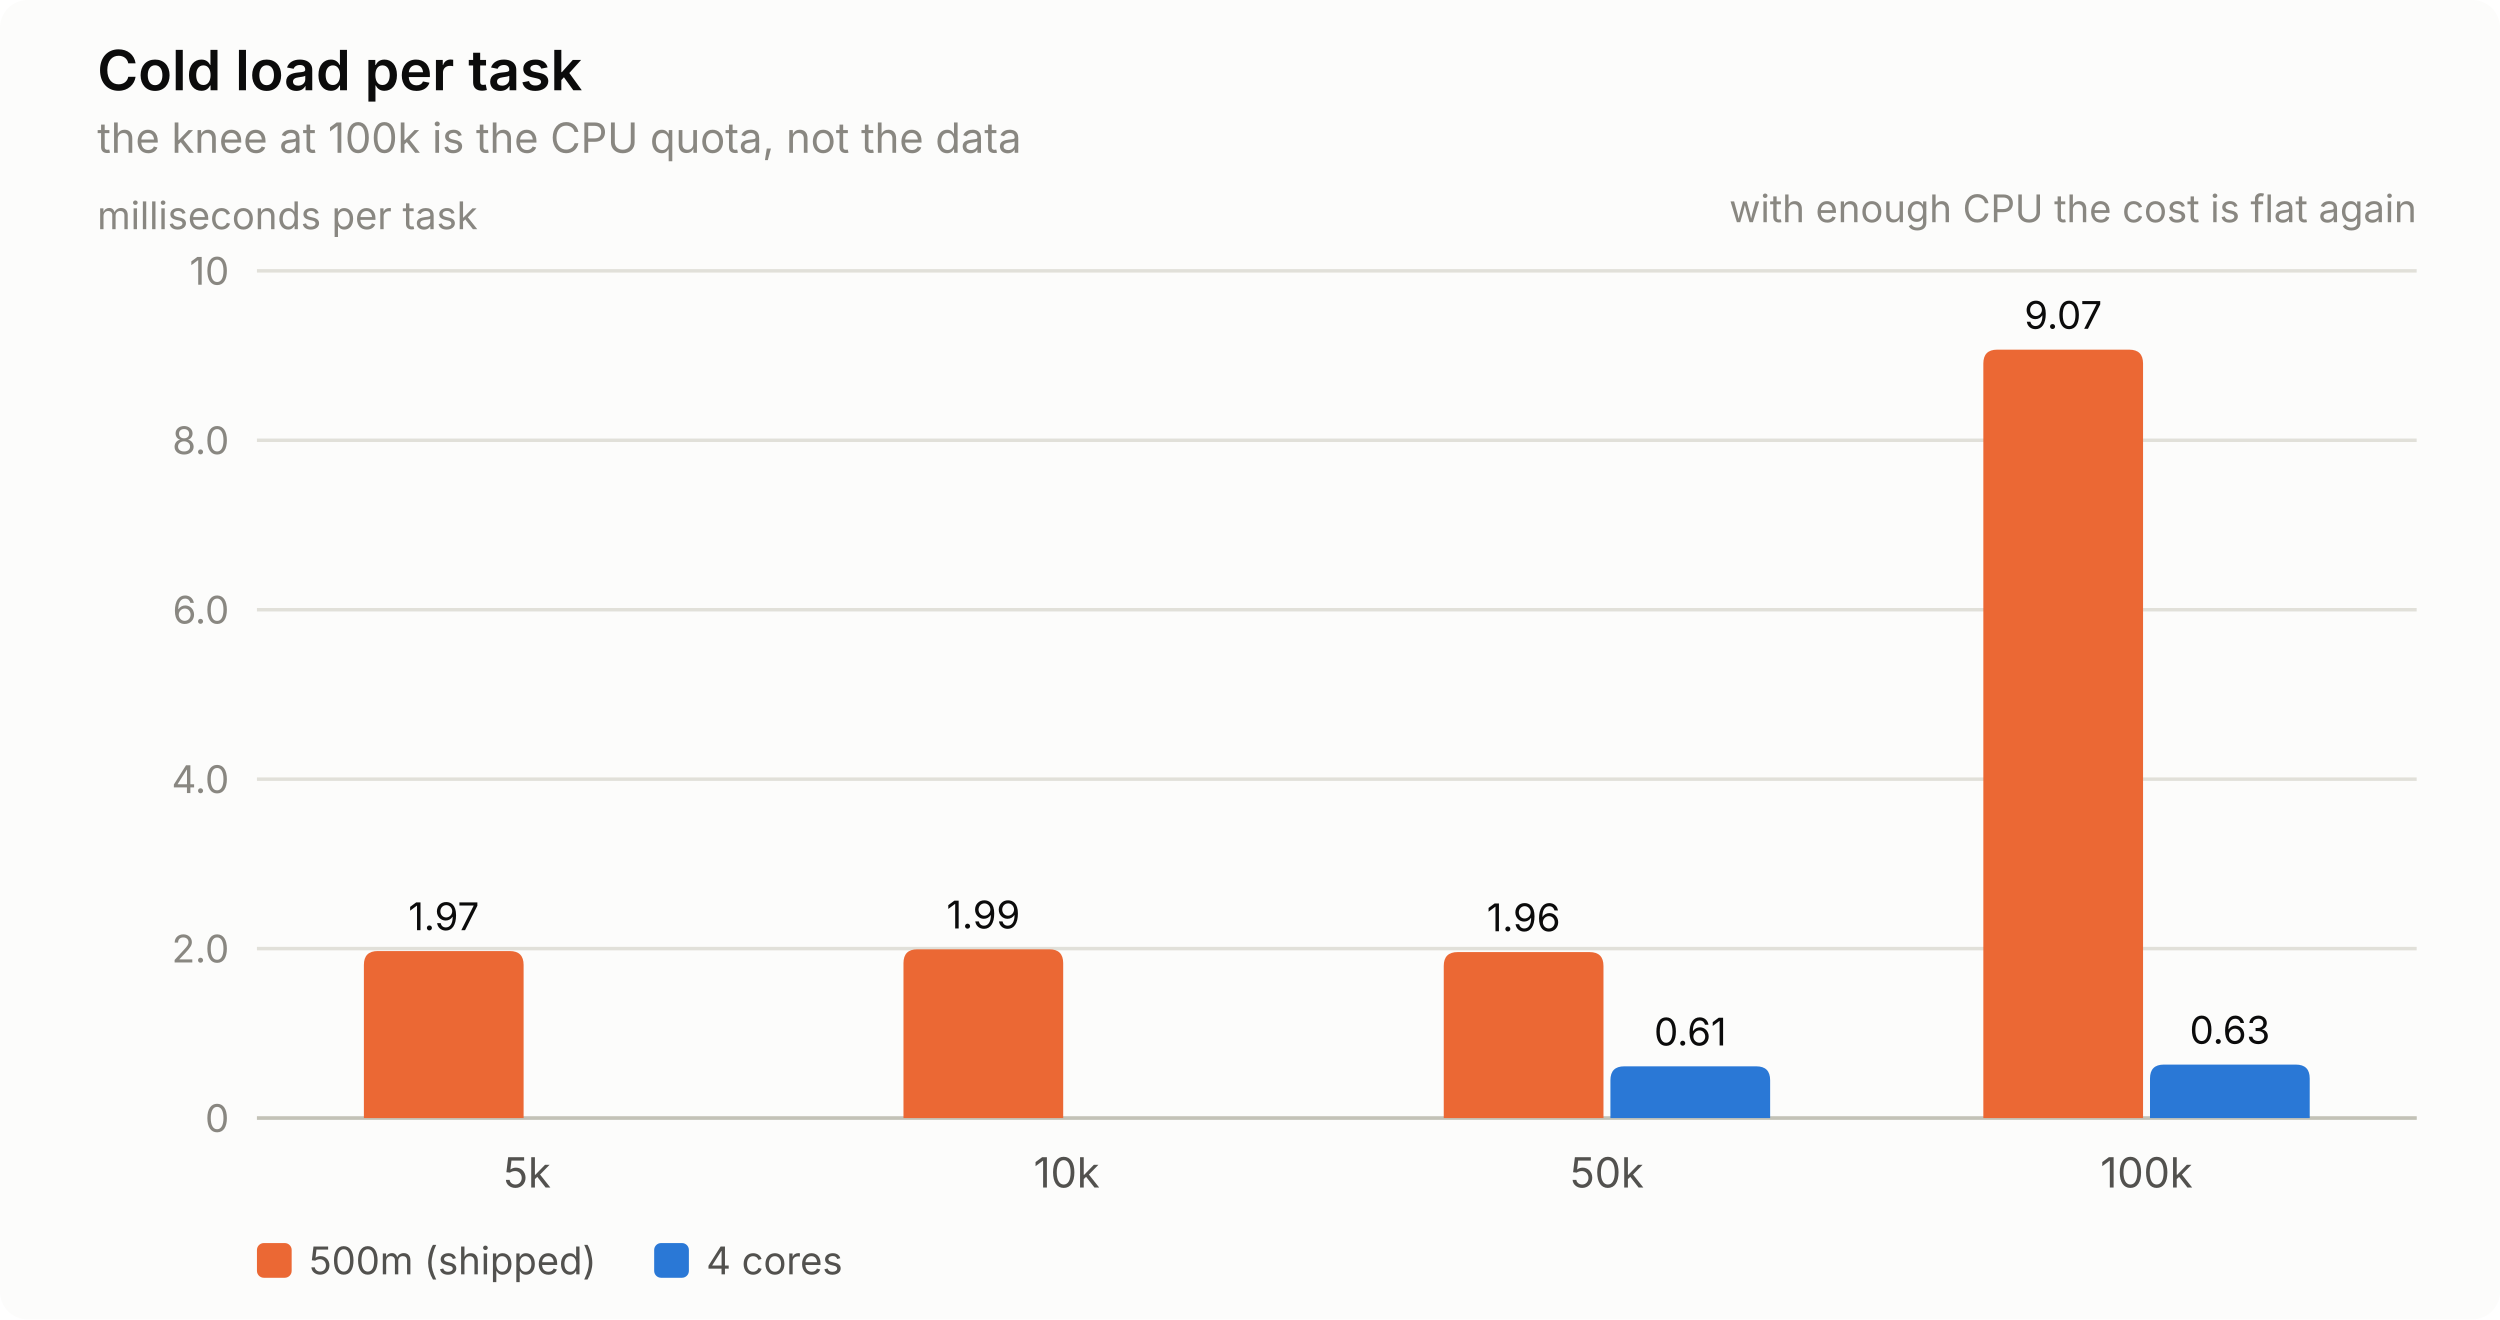
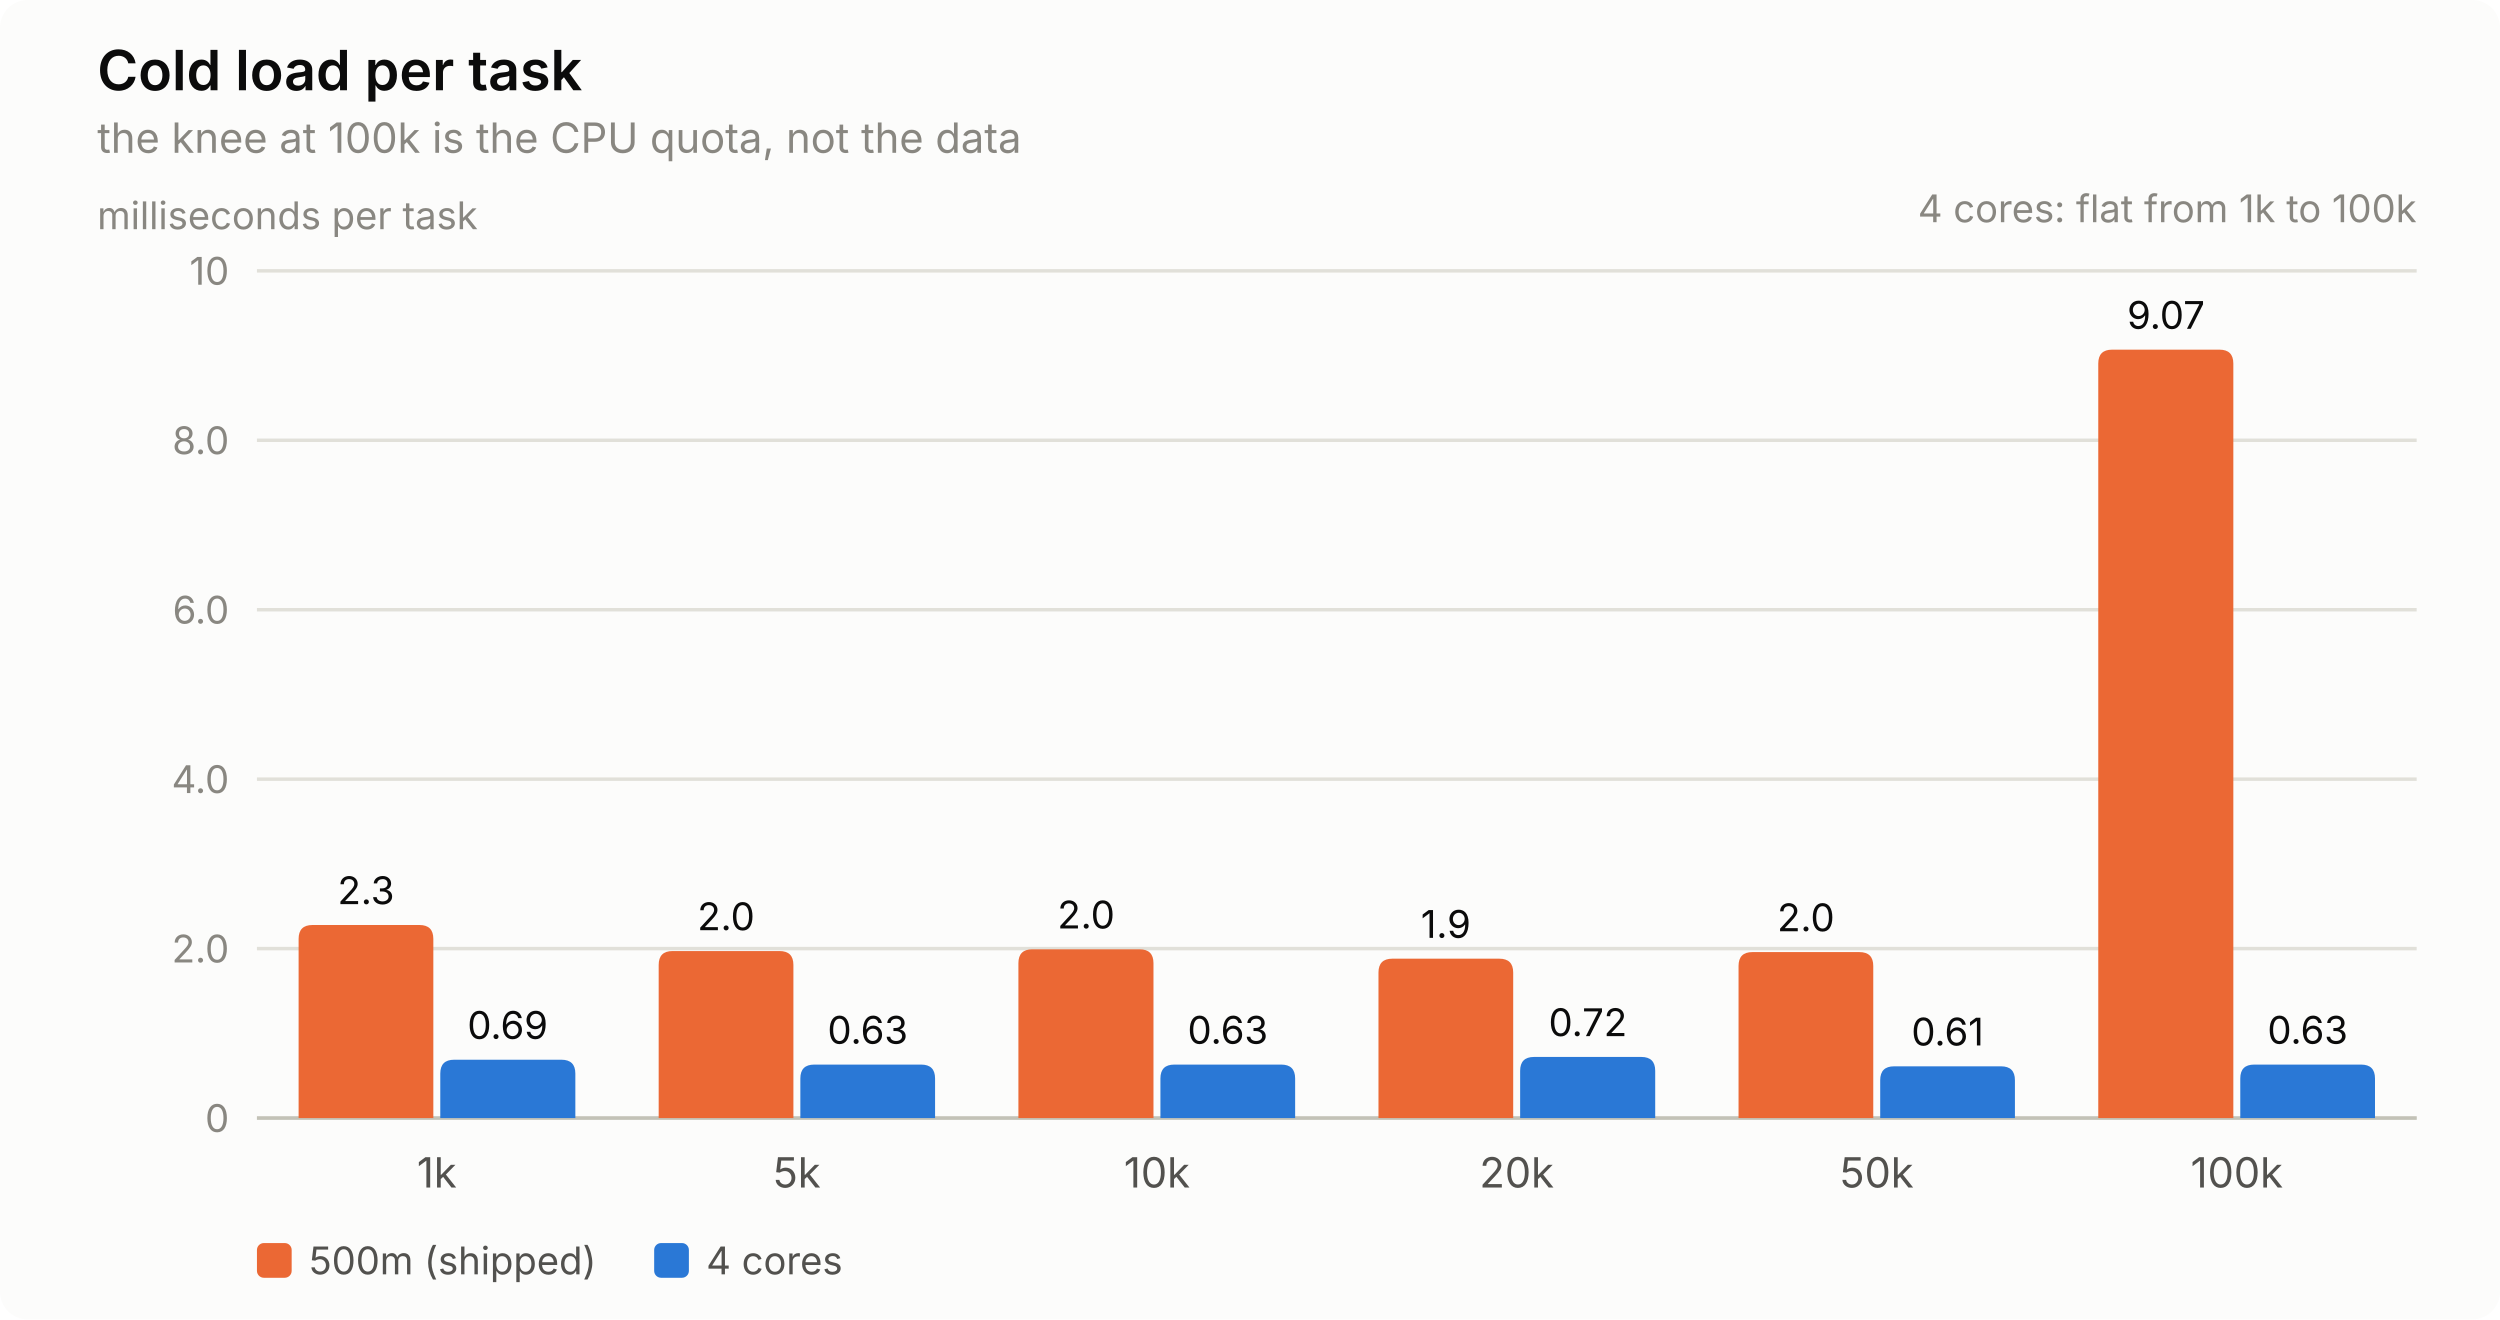
<svg xmlns="http://www.w3.org/2000/svg" viewBox="0 0 720 380" width="720" height="380" role="img">
  <rect width="720" height="380" fill="#fcfcfb" rx="8" />
  <text x="28" y="26" font-family="system-ui,-apple-system,'Segoe UI',sans-serif" font-size="16" font-weight="600" fill="#0b0b0b">Cold load per task</text>
  <text x="28" y="44" font-family="system-ui,-apple-system,'Segoe UI',sans-serif" font-size="12" fill="#898781">the knee at 100k is the CPU quota, not the data</text>
  <line x1="74" y1="322.0" x2="696" y2="322.0" stroke="#e1e0d9" stroke-width="1" />
  <text x="66" y="326.0" text-anchor="end" font-family="system-ui,-apple-system,'Segoe UI',sans-serif" font-size="11" fill="#898781" font-variant-numeric="tabular-nums">0</text>
  <line x1="74" y1="273.2" x2="696" y2="273.2" stroke="#e1e0d9" stroke-width="1" />
  <text x="66" y="277.2" text-anchor="end" font-family="system-ui,-apple-system,'Segoe UI',sans-serif" font-size="11" fill="#898781" font-variant-numeric="tabular-nums">2.0</text>
  <line x1="74" y1="224.4" x2="696" y2="224.4" stroke="#e1e0d9" stroke-width="1" />
  <text x="66" y="228.4" text-anchor="end" font-family="system-ui,-apple-system,'Segoe UI',sans-serif" font-size="11" fill="#898781" font-variant-numeric="tabular-nums">4.0</text>
  <line x1="74" y1="175.6" x2="696" y2="175.6" stroke="#e1e0d9" stroke-width="1" />
  <text x="66" y="179.6" text-anchor="end" font-family="system-ui,-apple-system,'Segoe UI',sans-serif" font-size="11" fill="#898781" font-variant-numeric="tabular-nums">6.0</text>
  <line x1="74" y1="126.8" x2="696" y2="126.8" stroke="#e1e0d9" stroke-width="1" />
  <text x="66" y="130.8" text-anchor="end" font-family="system-ui,-apple-system,'Segoe UI',sans-serif" font-size="11" fill="#898781" font-variant-numeric="tabular-nums">8.0</text>
  <line x1="74" y1="78.0" x2="696" y2="78.0" stroke="#e1e0d9" stroke-width="1" />
  <text x="66" y="82.0" text-anchor="end" font-family="system-ui,-apple-system,'Segoe UI',sans-serif" font-size="11" fill="#898781" font-variant-numeric="tabular-nums">10</text>
  <line x1="74" y1="322" x2="696" y2="322" stroke="#c3c2b7" stroke-width="1" />
  <text x="28" y="66" font-family="system-ui,-apple-system,'Segoe UI',sans-serif" font-size="11" fill="#898781">milliseconds per task</text>
-   <text x="151.8" y="342.0" text-anchor="middle" font-family="system-ui,-apple-system,'Segoe UI',sans-serif" font-size="12" fill="#52514e">5k</text>
-   <text x="307.2" y="342.0" text-anchor="middle" font-family="system-ui,-apple-system,'Segoe UI',sans-serif" font-size="12" fill="#52514e">10k</text>
-   <text x="462.8" y="342.0" text-anchor="middle" font-family="system-ui,-apple-system,'Segoe UI',sans-serif" font-size="12" fill="#52514e">50k</text>
-   <text x="618.2" y="342.0" text-anchor="middle" font-family="system-ui,-apple-system,'Segoe UI',sans-serif" font-size="12" fill="#52514e">100k</text>
-   <path d="M104.8,322 L104.8,277.9 Q104.8,273.9 108.8,273.9 L146.8,273.9 Q150.8,273.9 150.8,277.9 L150.8,322 Z" fill="#eb6834" />
-   <text x="127.8" y="267.9" text-anchor="middle" font-family="system-ui,-apple-system,'Segoe UI',sans-serif" font-size="11" fill="#0b0b0b" font-variant-numeric="tabular-nums">1.97</text>
-   <path d="M260.2,322 L260.2,277.4 Q260.2,273.4 264.2,273.4 L302.2,273.4 Q306.2,273.4 306.2,277.4 L306.2,322 Z" fill="#eb6834" />
-   <text x="283.2" y="267.4" text-anchor="middle" font-family="system-ui,-apple-system,'Segoe UI',sans-serif" font-size="11" fill="#0b0b0b" font-variant-numeric="tabular-nums">1.99</text>
-   <path d="M415.8,322 L415.8,278.2 Q415.8,274.2 419.8,274.2 L457.8,274.2 Q461.8,274.2 461.8,278.2 L461.8,322 Z" fill="#eb6834" />
-   <text x="438.8" y="268.2" text-anchor="middle" font-family="system-ui,-apple-system,'Segoe UI',sans-serif" font-size="11" fill="#0b0b0b" font-variant-numeric="tabular-nums">1.96</text>
-   <path d="M571.2,322 L571.2,104.7 Q571.2,100.7 575.2,100.7 L613.2,100.7 Q617.2,100.7 617.2,104.7 L617.2,322 Z" fill="#eb6834" />
-   <text x="594.2" y="94.7" text-anchor="middle" font-family="system-ui,-apple-system,'Segoe UI',sans-serif" font-size="11" fill="#0b0b0b" font-variant-numeric="tabular-nums">9.07</text>
-   <path d="M463.8,322 L463.8,311.1 Q463.8,307.1 467.8,307.1 L505.8,307.1 Q509.8,307.1 509.8,311.1 L509.8,322 Z" fill="#2a78d6" />
-   <text x="486.8" y="301.1" text-anchor="middle" font-family="system-ui,-apple-system,'Segoe UI',sans-serif" font-size="11" fill="#0b0b0b" font-variant-numeric="tabular-nums">0.61</text>
-   <path d="M619.2,322 L619.2,310.6 Q619.2,306.6 623.2,306.6 L661.2,306.6 Q665.2,306.6 665.2,310.6 L665.2,322 Z" fill="#2a78d6" />
-   <text x="642.2" y="300.6" text-anchor="middle" font-family="system-ui,-apple-system,'Segoe UI',sans-serif" font-size="11" fill="#0b0b0b" font-variant-numeric="tabular-nums">0.63</text>
+   <text x="125.8" y="342.0" text-anchor="middle" font-family="system-ui,-apple-system,'Segoe UI',sans-serif" font-size="12" fill="#52514e">1k</text>
+   <text x="229.5" y="342.0" text-anchor="middle" font-family="system-ui,-apple-system,'Segoe UI',sans-serif" font-size="12" fill="#52514e">5k</text>
+   <text x="333.2" y="342.0" text-anchor="middle" font-family="system-ui,-apple-system,'Segoe UI',sans-serif" font-size="12" fill="#52514e">10k</text>
+   <text x="436.8" y="342.0" text-anchor="middle" font-family="system-ui,-apple-system,'Segoe UI',sans-serif" font-size="12" fill="#52514e">20k</text>
+   <text x="540.5" y="342.0" text-anchor="middle" font-family="system-ui,-apple-system,'Segoe UI',sans-serif" font-size="12" fill="#52514e">50k</text>
+   <text x="644.2" y="342.0" text-anchor="middle" font-family="system-ui,-apple-system,'Segoe UI',sans-serif" font-size="12" fill="#52514e">100k</text>
+   <path d="M86.0,322 L86.0,270.4 Q86.0,266.4 90.0,266.4 L120.8,266.4 Q124.8,266.4 124.8,270.4 L124.8,322 Z" fill="#eb6834" />
+   <text x="105.4" y="260.4" text-anchor="middle" font-family="system-ui,-apple-system,'Segoe UI',sans-serif" font-size="11" fill="#0b0b0b" font-variant-numeric="tabular-nums">2.3</text>
+   <path d="M189.7,322 L189.7,277.9 Q189.7,273.9 193.7,273.9 L224.5,273.9 Q228.5,273.9 228.5,277.9 L228.5,322 Z" fill="#eb6834" />
+   <text x="209.1" y="267.9" text-anchor="middle" font-family="system-ui,-apple-system,'Segoe UI',sans-serif" font-size="11" fill="#0b0b0b" font-variant-numeric="tabular-nums">2.0</text>
+   <path d="M293.3,322 L293.3,277.4 Q293.3,273.4 297.3,273.4 L328.2,273.4 Q332.2,273.4 332.2,277.4 L332.2,322 Z" fill="#eb6834" />
+   <text x="312.8" y="267.4" text-anchor="middle" font-family="system-ui,-apple-system,'Segoe UI',sans-serif" font-size="11" fill="#0b0b0b" font-variant-numeric="tabular-nums">2.0</text>
+   <path d="M397.0,322 L397.0,280.1 Q397.0,276.1 401.0,276.1 L431.8,276.1 Q435.8,276.1 435.8,280.1 L435.8,322 Z" fill="#eb6834" />
+   <text x="416.4" y="270.1" text-anchor="middle" font-family="system-ui,-apple-system,'Segoe UI',sans-serif" font-size="11" fill="#0b0b0b" font-variant-numeric="tabular-nums">1.9</text>
+   <path d="M500.7,322 L500.7,278.2 Q500.7,274.2 504.7,274.2 L535.5,274.2 Q539.5,274.2 539.5,278.2 L539.5,322 Z" fill="#eb6834" />
+   <text x="520.1" y="268.2" text-anchor="middle" font-family="system-ui,-apple-system,'Segoe UI',sans-serif" font-size="11" fill="#0b0b0b" font-variant-numeric="tabular-nums">2.0</text>
+   <path d="M604.3,322 L604.3,104.7 Q604.3,100.7 608.3,100.7 L639.2,100.7 Q643.2,100.7 643.2,104.7 L643.2,322 Z" fill="#eb6834" />
+   <text x="623.8" y="94.7" text-anchor="middle" font-family="system-ui,-apple-system,'Segoe UI',sans-serif" font-size="11" fill="#0b0b0b" font-variant-numeric="tabular-nums">9.07</text>
+   <path d="M126.8,322 L126.8,309.2 Q126.8,305.2 130.8,305.2 L161.7,305.2 Q165.7,305.2 165.7,309.2 L165.7,322 Z" fill="#2a78d6" />
+   <text x="146.2" y="299.2" text-anchor="middle" font-family="system-ui,-apple-system,'Segoe UI',sans-serif" font-size="11" fill="#0b0b0b" font-variant-numeric="tabular-nums">0.69</text>
+   <path d="M230.5,322 L230.5,310.6 Q230.5,306.6 234.5,306.6 L265.3,306.6 Q269.3,306.6 269.3,310.6 L269.3,322 Z" fill="#2a78d6" />
+   <text x="249.9" y="300.6" text-anchor="middle" font-family="system-ui,-apple-system,'Segoe UI',sans-serif" font-size="11" fill="#0b0b0b" font-variant-numeric="tabular-nums">0.63</text>
+   <path d="M334.2,322 L334.2,310.6 Q334.2,306.6 338.2,306.6 L369.0,306.6 Q373.0,306.6 373.0,310.6 L373.0,322 Z" fill="#2a78d6" />
+   <text x="353.6" y="300.6" text-anchor="middle" font-family="system-ui,-apple-system,'Segoe UI',sans-serif" font-size="11" fill="#0b0b0b" font-variant-numeric="tabular-nums">0.63</text>
+   <path d="M437.8,322 L437.8,308.4 Q437.8,304.4 441.8,304.4 L472.7,304.4 Q476.7,304.4 476.7,308.4 L476.7,322 Z" fill="#2a78d6" />
+   <text x="457.3" y="298.4" text-anchor="middle" font-family="system-ui,-apple-system,'Segoe UI',sans-serif" font-size="11" fill="#0b0b0b" font-variant-numeric="tabular-nums">0.72</text>
+   <path d="M541.5,322 L541.5,311.1 Q541.5,307.1 545.5,307.1 L576.3,307.1 Q580.3,307.1 580.3,311.1 L580.3,322 Z" fill="#2a78d6" />
+   <text x="560.9" y="301.1" text-anchor="middle" font-family="system-ui,-apple-system,'Segoe UI',sans-serif" font-size="11" fill="#0b0b0b" font-variant-numeric="tabular-nums">0.61</text>
+   <path d="M645.2,322 L645.2,310.6 Q645.2,306.6 649.2,306.6 L680.0,306.6 Q684.0,306.6 684.0,310.6 L684.0,322 Z" fill="#2a78d6" />
+   <text x="664.6" y="300.6" text-anchor="middle" font-family="system-ui,-apple-system,'Segoe UI',sans-serif" font-size="11" fill="#0b0b0b" font-variant-numeric="tabular-nums">0.63</text>
  <rect x="74" y="358" width="10" height="10" rx="2" fill="#eb6834" />
  <text x="89" y="367" font-family="system-ui,-apple-system,'Segoe UI',sans-serif" font-size="11" fill="#52514e">500m (shipped)</text>
  <rect x="188.4" y="358" width="10" height="10" rx="2" fill="#2a78d6" />
  <text x="203.4" y="367" font-family="system-ui,-apple-system,'Segoe UI',sans-serif" font-size="11" fill="#52514e">4 cores</text>
-   <text x="696" y="64" text-anchor="end" font-family="system-ui,-apple-system,'Segoe UI',sans-serif" font-size="11" fill="#898781">with enough CPU the cost is flat again</text>
+   <text x="696" y="64" text-anchor="end" font-family="system-ui,-apple-system,'Segoe UI',sans-serif" font-size="11" fill="#898781">4 cores: flat from 1k to 100k</text>
</svg>
